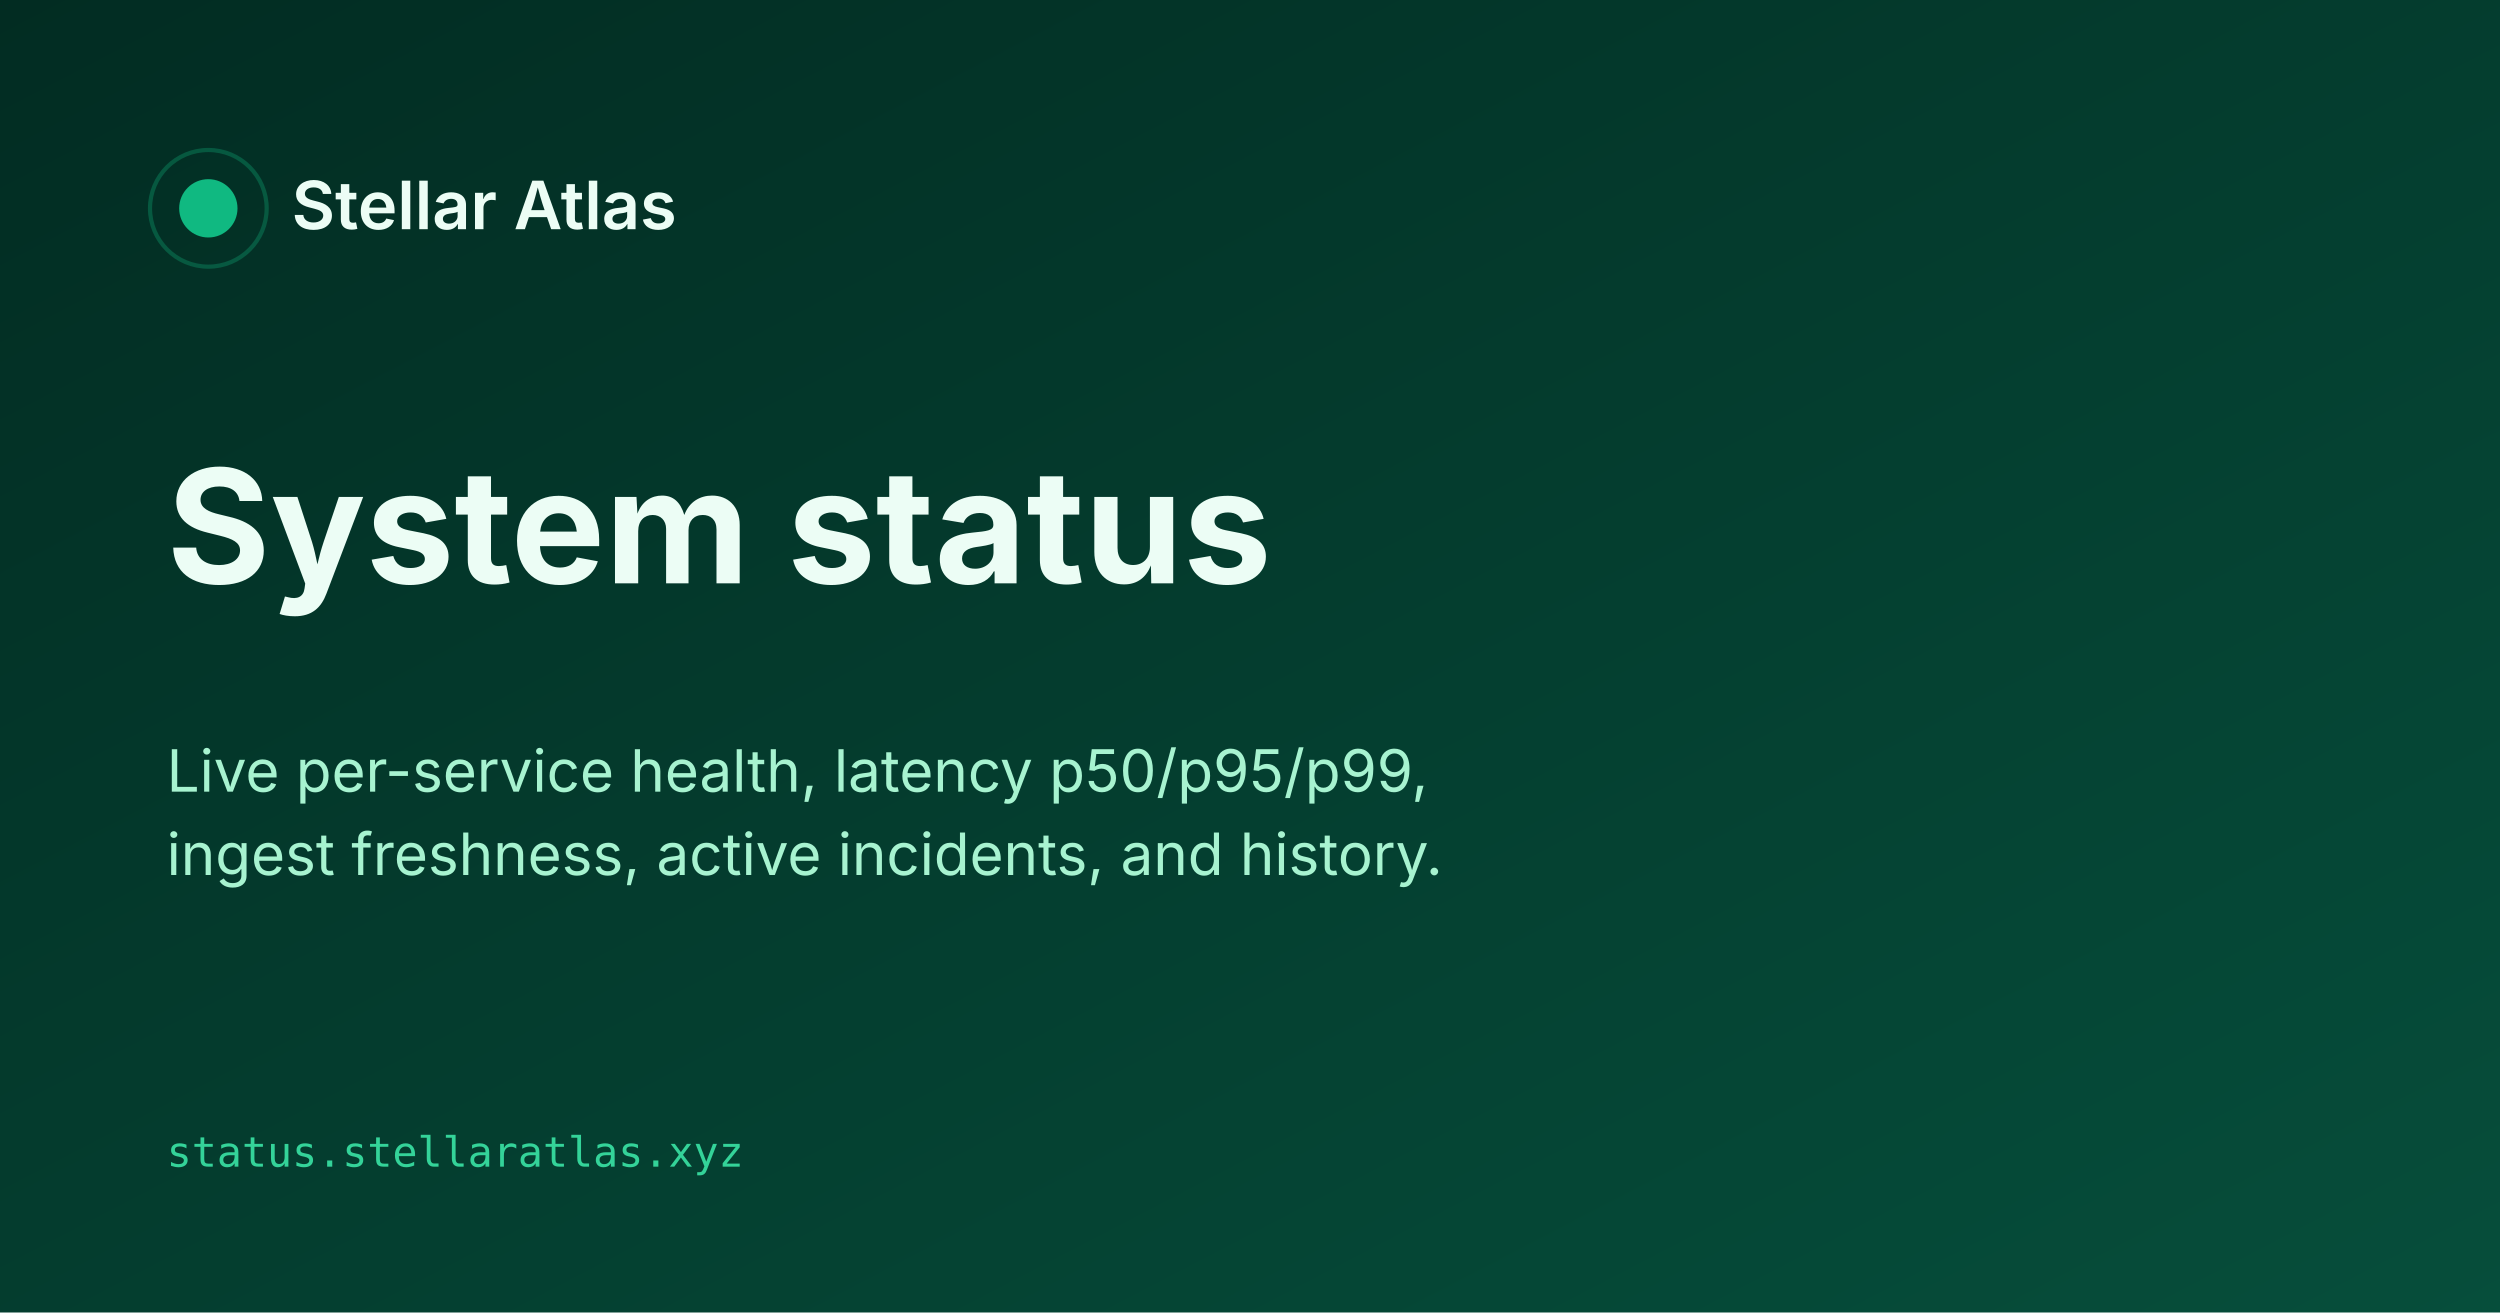
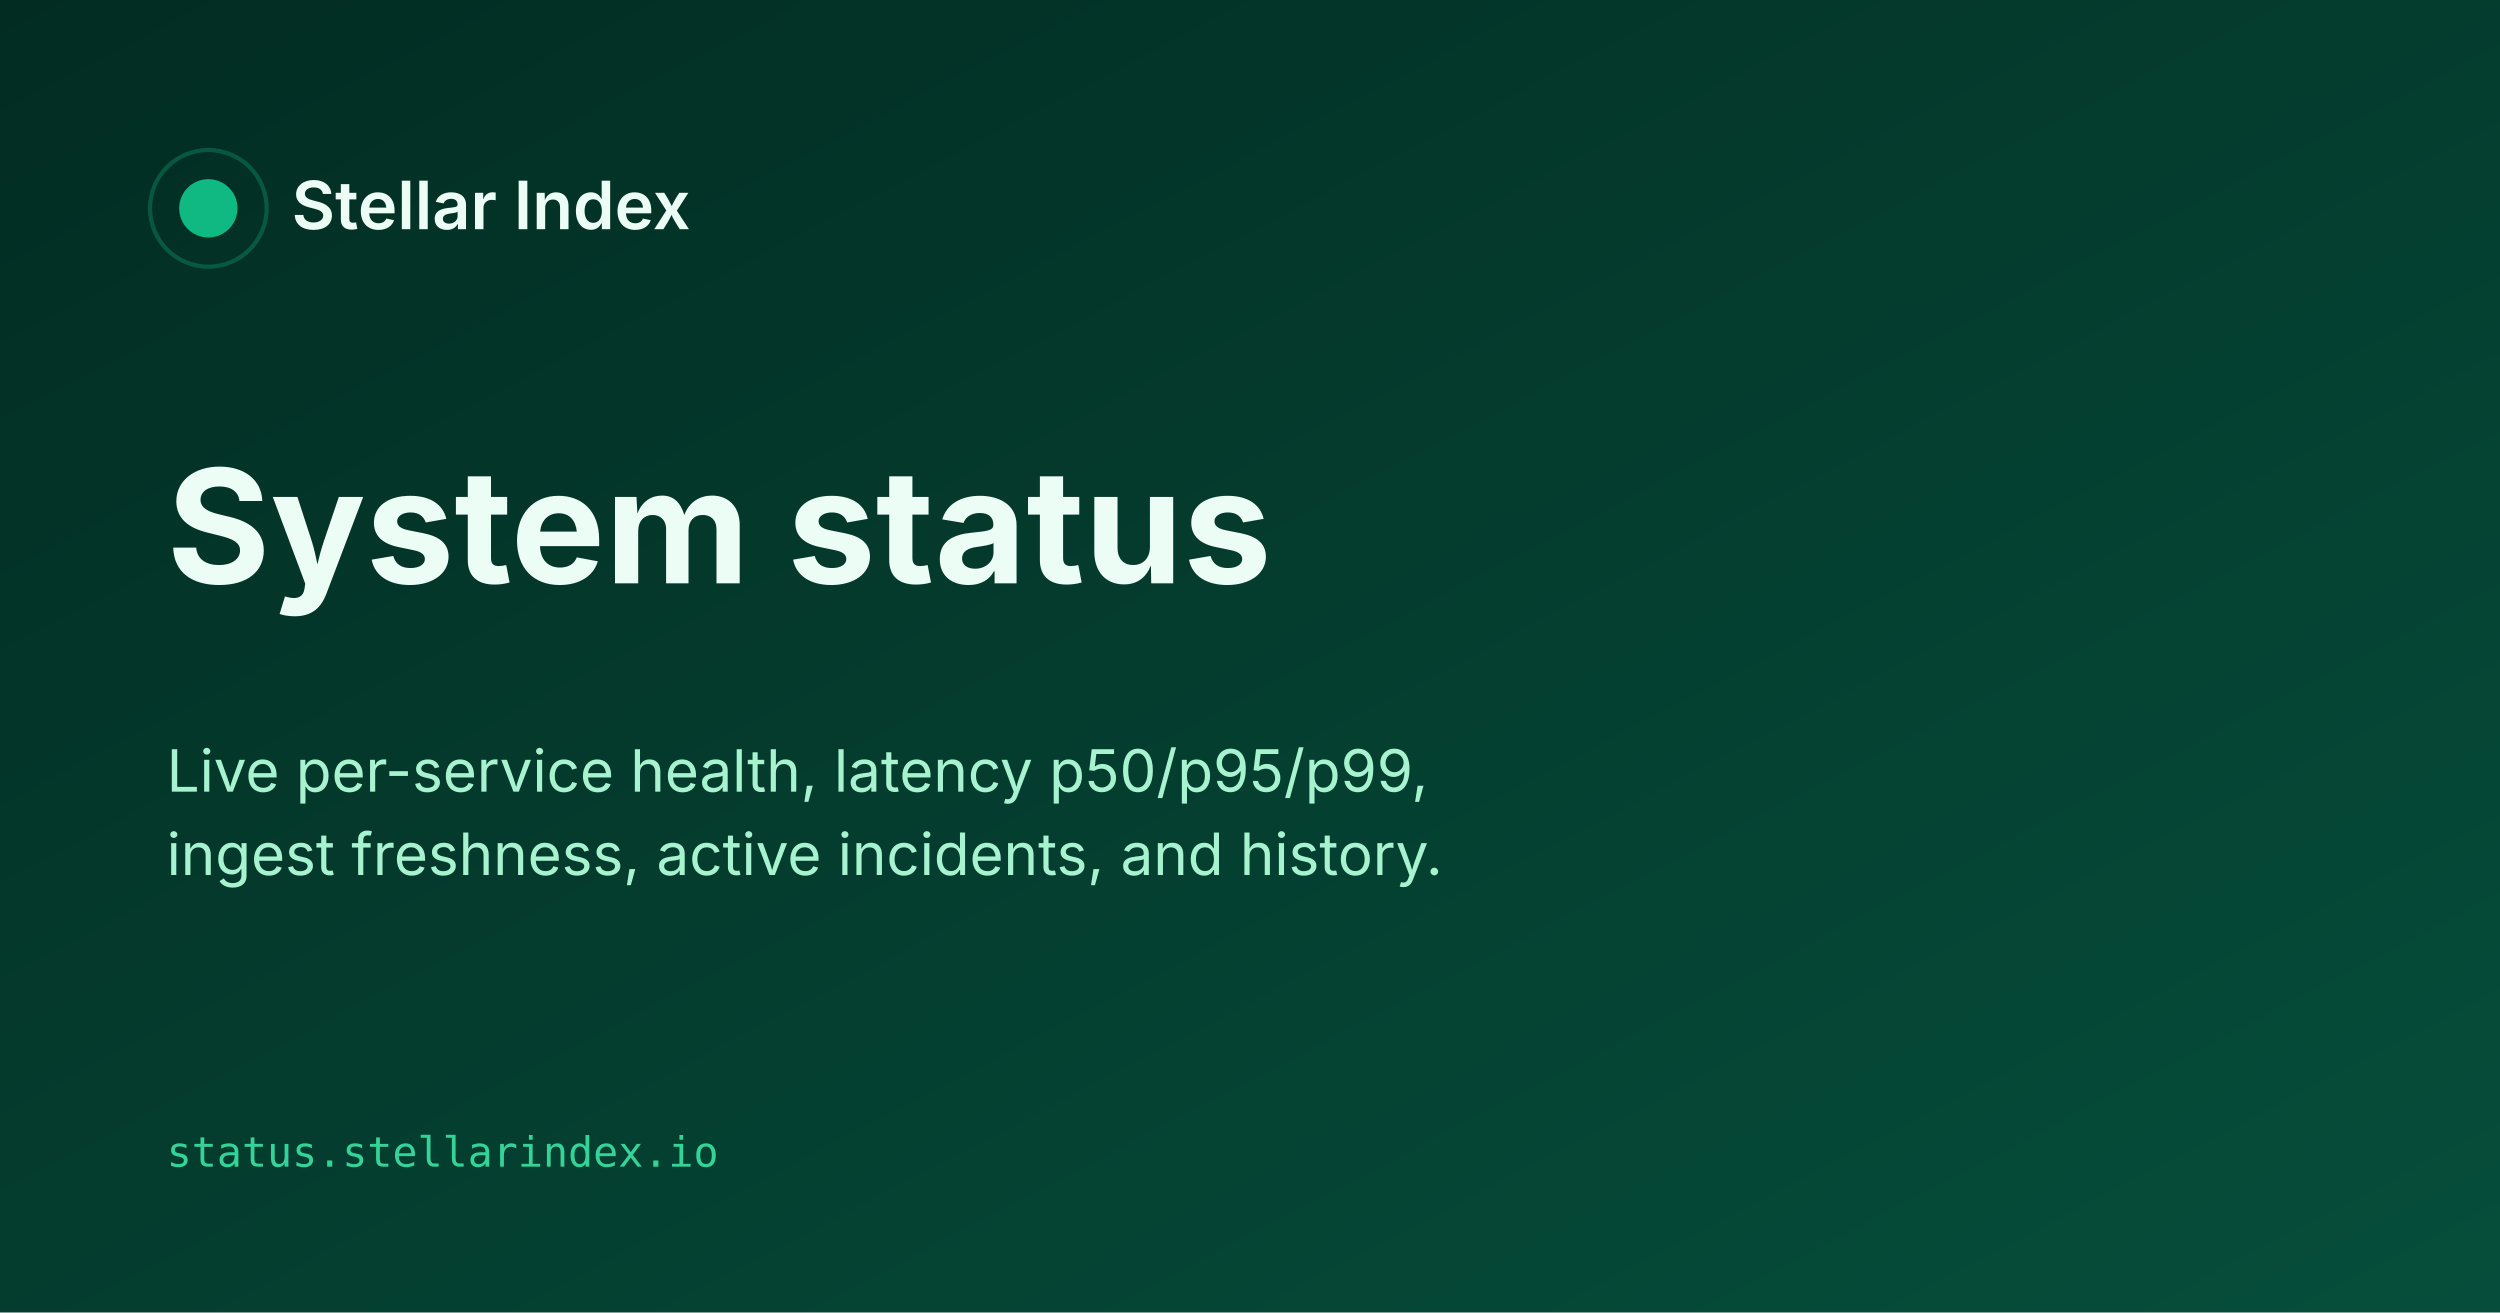
<svg xmlns="http://www.w3.org/2000/svg" width="1200" height="630" viewBox="0 0 1200 630">
  <defs>
    <linearGradient id="bg" x1="0" y1="0" x2="1" y2="1">
      <stop offset="0%" stop-color="#022c22" />
      <stop offset="100%" stop-color="#064e3b" />
    </linearGradient>
  </defs>
  <rect width="1200" height="630" fill="url(#bg)" />
  <circle cx="100" cy="100" r="14" fill="#10b981" />
  <circle cx="100" cy="100" r="28" fill="none" stroke="#10b981" stroke-width="2" opacity="0.3" />
  <text x="140" y="110" font-family="-apple-system, BlinkMacSystemFont, 'Segoe UI', sans-serif" font-size="32" font-weight="600" fill="#ecfdf5">
-     Stellar Atlas
+     Stellar Index
  </text>
  <text x="80" y="280" font-family="-apple-system, BlinkMacSystemFont, 'Segoe UI', sans-serif" font-size="76" font-weight="700" fill="#ecfdf5">
    System status
  </text>
  <text x="80" y="380" font-family="-apple-system, BlinkMacSystemFont, 'Segoe UI', sans-serif" font-size="28" font-weight="400" fill="#a7f3d0">
    Live per-service health, latency p50/p95/p99,
  </text>
  <text x="80" y="420" font-family="-apple-system, BlinkMacSystemFont, 'Segoe UI', sans-serif" font-size="28" font-weight="400" fill="#a7f3d0">
    ingest freshness, active incidents, and history.
  </text>
  <text x="80" y="560" font-family="ui-monospace, 'SF Mono', Menlo, monospace" font-size="20" font-weight="500" fill="#34d399">
-     status.stellaratlas.xyz
+     status.stellarindex.io
  </text>
</svg>
